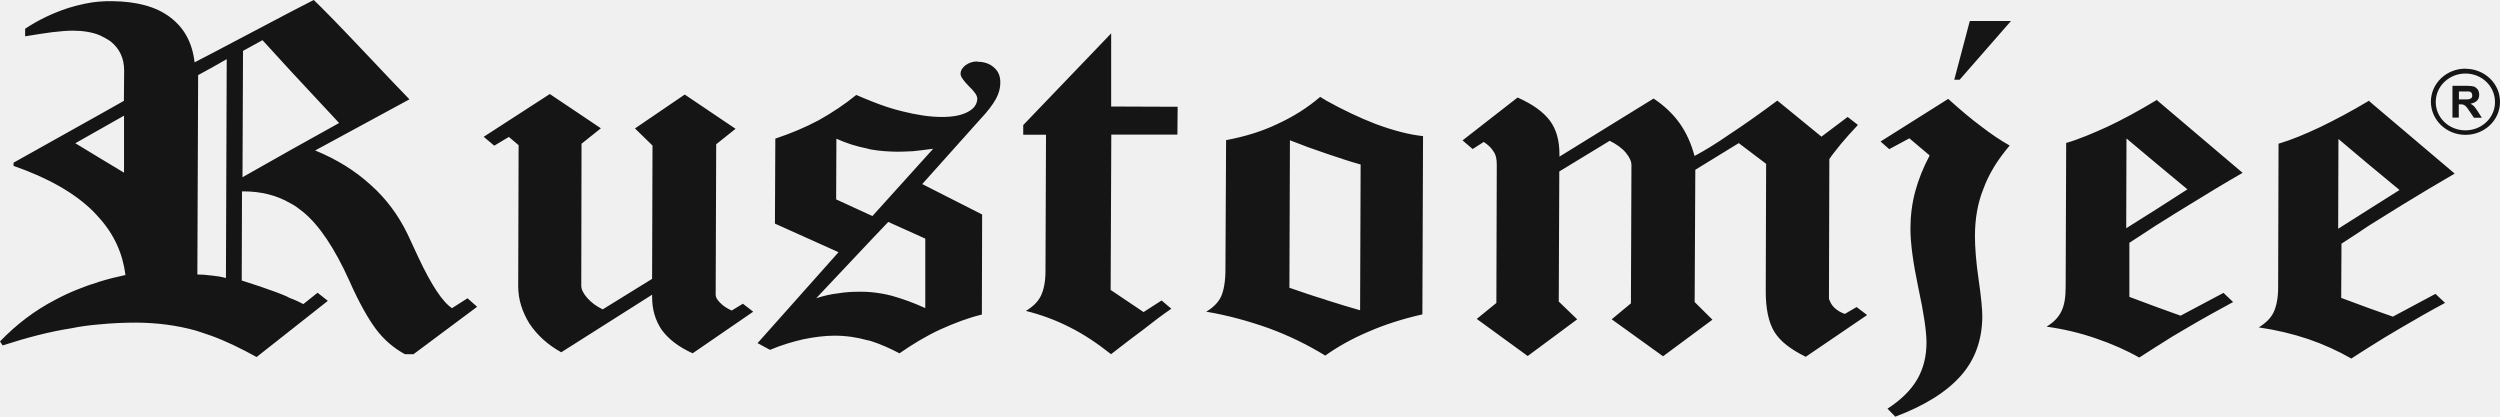
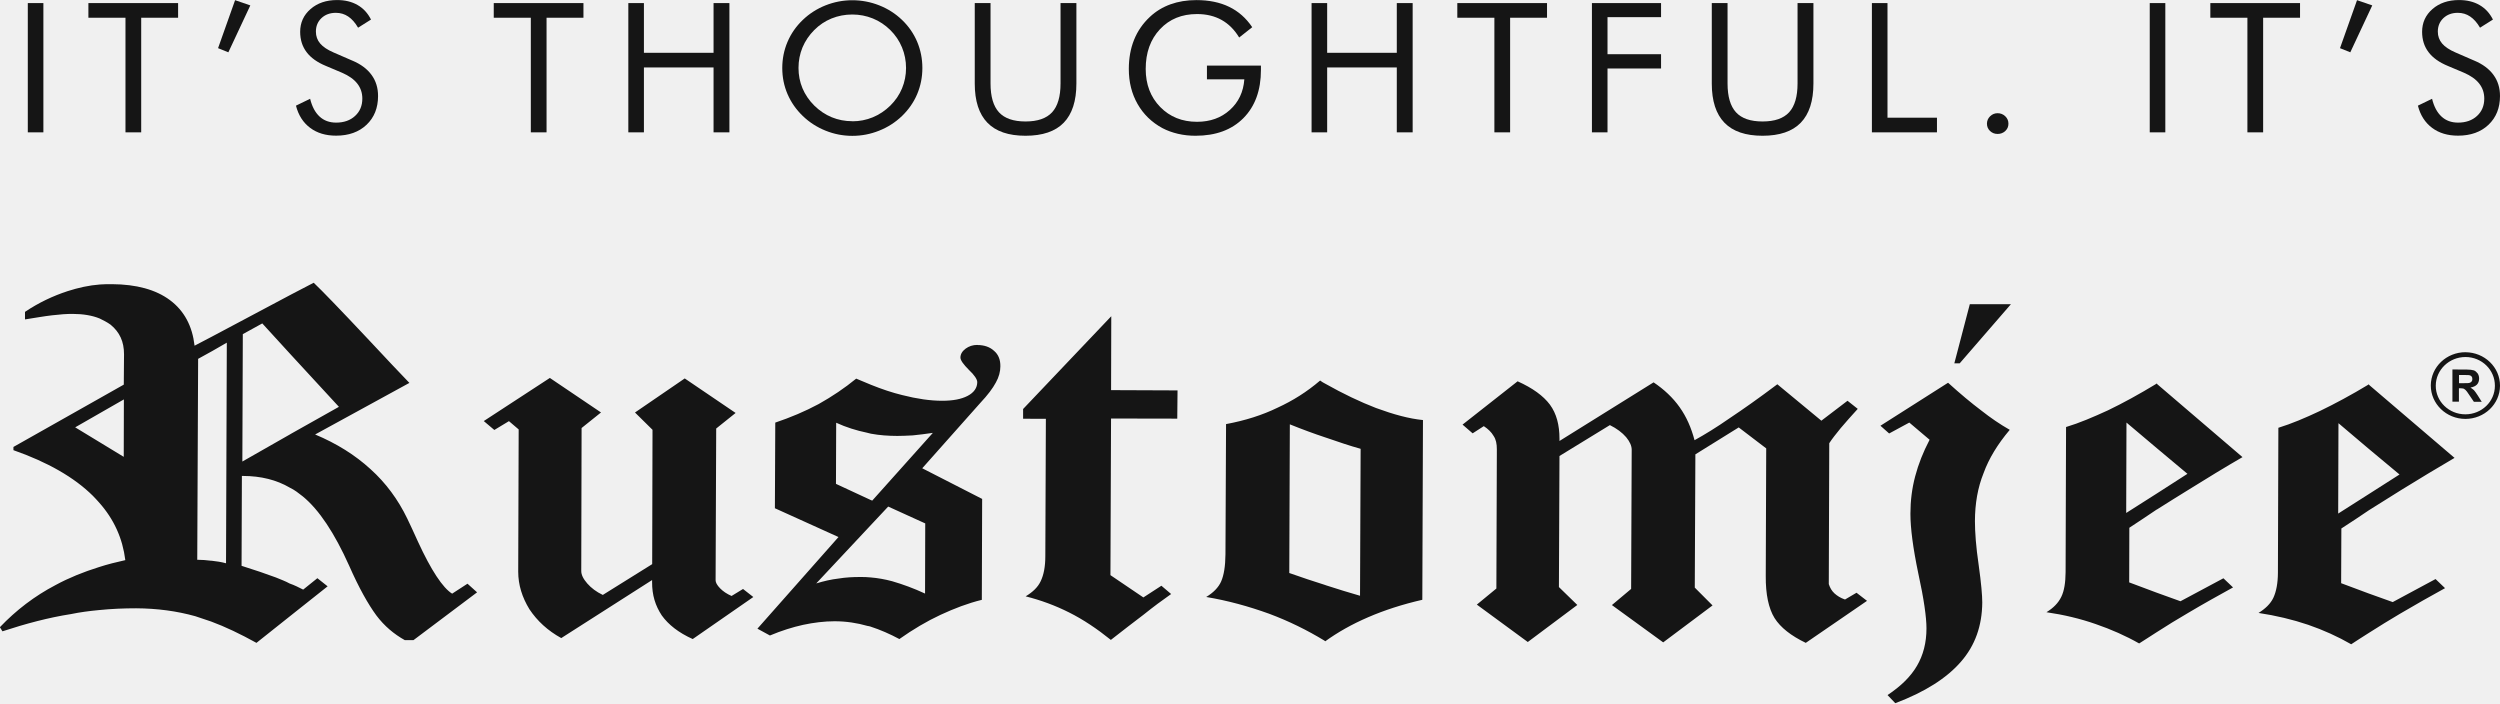
- <svg xmlns="http://www.w3.org/2000/svg" class="ui-header__logo-svg" fill="none" viewBox="0 0 144 24">
-   <path fill="#151515" fill-rule="evenodd" d="M141.642 5.727h.273c.189 0 .303 0 .348-.03.046-.007.076-.03.107-.074.03-.03.03-.074.03-.134 0-.059-.015-.111-.046-.148-.038-.045-.083-.067-.151-.074h-.569v.467l.008-.007ZM64.019 1.907l-5.081 5.297v.556h1.312l-.03 7.849c0 .601-.091 1.068-.266 1.432-.167.349-.47.631-.864.868.865.215 1.699.519 2.502.927.811.401 1.608.935 2.404 1.565.705-.556 1.335-1.024 1.888-1.439.561-.445 1.077-.831 1.585-1.18l-.561-.475-1.039.668-1.896-1.276.038-8.947h3.807l.015-1.602-3.83-.015V1.907h.015ZM50.247 12.441l-.083-.037-2.002-.92.015-3.494c.584.267 1.168.445 1.767.564.084.03.152.037.243.059.5.089 1.001.119 1.517.126.243 0 .531-.015.887-.03.349-.037.736-.082 1.16-.141l-3.496 3.873h-.008Zm3.049 1.306v3.999c-.667-.304-1.282-.527-1.911-.705-.417-.111-.827-.178-1.236-.215-.197-.022-.402-.022-.607-.022-.402 0-.819.015-1.244.089-.432.045-.849.148-1.282.282l3.139-3.331 1.009-1.061 2.139.964h-.008Zm3.003-10.208c-.265 0-.478.074-.675.208-.19.148-.296.312-.296.512 0 .156.174.393.478.705.326.304.485.549.485.705 0 .326-.19.601-.561.786-.371.193-.849.282-1.471.282-.682 0-1.433-.111-2.29-.326-.584-.141-1.168-.334-1.79-.586-.273-.111-.569-.23-.857-.356-.66.534-1.388 1.024-2.161 1.454-.789.423-1.615.764-2.502 1.061l-.023 4.896 3.663 1.647-4.664 5.238.72.386c.667-.282 1.297-.467 1.911-.608.607-.126 1.228-.208 1.812-.208.667 0 1.297.097 1.903.267.053 0 .106.022.167.037.561.178 1.115.423 1.661.712.781-.542 1.585-1.024 2.366-1.38.804-.363 1.585-.66 2.381-.853l.015-5.764-3.45-1.751 3.352-3.746c.409-.43.705-.823.887-1.15.174-.312.258-.631.258-.927.008-.371-.106-.675-.356-.883-.243-.23-.576-.341-.971-.341M78.343 17.872c-.629-.178-1.259-.371-1.934-.586l-.099-.037c-.645-.193-1.335-.43-2.04-.675l.03-8.495c.705.282 1.395.534 2.025.742l.106.037c.675.223 1.304.445 1.941.616l-.03 8.398Zm-2.002-12.115c-.106-.059-.205-.111-.296-.178-.766.653-1.57 1.15-2.457 1.558-.88.423-1.858.727-2.965.935l-.038 7.448c0 .683-.091 1.194-.243 1.543-.152.341-.455.653-.865.89 1.244.208 2.449.542 3.617.957 1.153.423 2.199.942 3.185 1.536l.053.037c.728-.519 1.539-.972 2.48-1.373.933-.408 1.972-.742 3.117-1.002l.038-10.268c-.796-.082-1.699-.319-2.707-.69-.91-.349-1.888-.809-2.927-1.387m36.233-1.172h.311l2.957-3.383h-2.373l-.895 3.383Zm-.349 1.105-3.898 2.456.501.438 1.16-.623 1.168.987c-.372.705-.645 1.38-.834 2.085-.182.682-.273 1.395-.273 2.137 0 .824.151 1.951.455 3.398.318 1.469.47 2.522.47 3.153 0 .831-.19 1.536-.546 2.144-.364.616-.918 1.157-1.699 1.669l.448.46c1.698-.638 2.965-1.432 3.784-2.367.819-.927 1.213-2.055 1.228-3.383 0-.408-.06-1.105-.212-2.144-.152-1.039-.212-1.884-.212-2.507 0-1.002.159-1.914.493-2.738.31-.846.811-1.662 1.509-2.478-.546-.304-1.1-.683-1.646-1.105-.561-.415-1.198-.95-1.903-1.588m22.492 2.322 1.744 1.469 1.767 1.462-1.775 1.12-1.759 1.113.015-5.171.008.007Zm3.117 10.223-1.403-.497-1.563-.579.016-3.123c.561-.356 1.076-.705 1.577-1.039.66-.415 1.282-.801 1.873-1.165 1.047-.645 2.063-1.246 3.071-1.833l-4.921-4.169v-.037c-1.054.631-1.987 1.12-2.829 1.528-.849.401-1.645.734-2.396.957l-.023 8.287c0 .594-.099 1.076-.258 1.417-.167.349-.462.631-.857.875 1.001.148 1.949.371 2.852.675.879.304 1.706.675 2.479 1.12.334-.208.668-.438.986-.631.622-.401 1.229-.764 1.828-1.113.895-.527 1.752-1.016 2.586-1.462l-.554-.519-2.457 1.313-.007-.007Zm-15.349-5.089.015-5.171 1.752 1.469 1.759 1.462-1.759 1.128-1.767 1.113Zm1.767-.193c.652-.408 1.274-.801 1.865-1.157 1.054-.653 2.063-1.261 3.072-1.84l-4.914-4.169-.016-.037c-1.046.631-1.979 1.135-2.828 1.536-.85.386-1.646.727-2.404.95l-.03 8.294c0 .601-.076 1.068-.251 1.41-.167.349-.455.638-.849.875 1.009.141 1.956.371 2.836.675.895.304 1.729.668 2.503 1.105.326-.2.659-.43.985-.631.622-.401 1.214-.764 1.828-1.113.88-.519 1.759-1.002 2.594-1.454l-.554-.527-2.472 1.313-1.38-.497-1.57-.586v-3.116c.561-.356 1.084-.712 1.592-1.039M16.736 8.643l-2.768 1.565.03-7.278 1.122-.616 1.63 1.781 2.783 2.99-2.798 1.558Zm-3.708 7.374c-.296-.082-.569-.119-.834-.148h-.03c-.281-.037-.538-.059-.796-.059l.045-11.484.827-.453.819-.467-.045 12.605.015.007ZM7.136 9.941 5.733 9.096l-1.395-.846 1.403-.794 1.403-.794v3.279h-.008ZM26.056 17.761c-.546-.334-1.213-1.343-1.972-2.967-.258-.564-.463-1.002-.614-1.321-.531-1.091-1.236-2.04-2.123-2.826-.895-.816-1.949-1.469-3.193-1.981l5.43-2.945c-.576-.601-1.35-1.395-2.305-2.419C19.61 1.536 18.541.438 18.071 0l-1.312.675-4.52 2.381-1.031.534c-.129-1.12-.592-1.988-1.418-2.604C8.986.378 7.864.082 6.453.067c-.22 0-.47 0-.69.022C5.134.134 4.512.282 3.913.467 3.056.749 2.245 1.128 1.448 1.654v.438c.607-.096 1.107-.185 1.555-.237.447-.052.857-.089 1.183-.089.599 0 1.137.089 1.562.267.228.111.432.215.629.356.516.423.774.964.774 1.684l-.015 1.736-1.395.786L.781 9.37v.185C2.745 10.238 4.285 11.106 5.354 12.159c.121.126.235.245.356.386.865.957 1.357 2.055 1.517 3.294-.516.111-1.024.237-1.524.393-.88.275-1.721.608-2.495 1.024C2.002 17.879.94 18.688 0 19.667l.152.23c1.335-.43 2.647-.786 3.951-.987.531-.111 1.062-.178 1.593-.223.743-.074 1.456-.104 2.161-.104 1.198.007 2.328.156 3.405.453.288.096.599.193.91.304.819.297 1.676.712 2.609 1.224l1.911-1.506 2.192-1.729-.592-.467-.819.653c-.235-.119-.5-.252-.781-.349-.235-.134-.516-.23-.796-.341-.569-.208-1.228-.438-1.972-.668l.015-5.134h.076c1.016 0 1.919.223 2.692.675.265.126.5.312.736.497.94.764 1.828 2.099 2.669 3.954.569 1.291 1.1 2.218 1.562 2.834.47.616 1.024 1.076 1.646 1.417h.5l3.663-2.73-.554-.49-.895.571.023.007Zm16.092.126c-.273-.119-.493-.267-.667-.445-.182-.178-.258-.334-.258-.46l.03-8.673 1.115-.89-2.927-1.973-2.866 1.951 1.009.987-.023 7.678-2.844 1.758c-.372-.178-.667-.401-.887-.653-.228-.26-.356-.497-.349-.742l.015-8.146 1.115-.89-2.942-1.973-3.807 2.463.607.512.842-.504.561.475-.023 8.131c0 .757.228 1.462.645 2.144.455.675 1.054 1.224 1.835 1.654l5.232-3.316v.111c0 .749.182 1.358.553 1.914.387.527.963.979 1.782 1.35l3.488-2.396-.592-.46-.66.401.015-.007Zm64.132.2c-.273-.089-.455-.215-.606-.349-.159-.148-.25-.312-.326-.527l.022-8.049c.167-.252.395-.527.66-.861.281-.341.614-.705.986-1.105l-.591-.46-1.51 1.135-2.54-2.077c-1.054.786-1.979 1.432-2.745 1.936-.758.527-1.426.935-2.025 1.254-.19-.705-.463-1.328-.857-1.884-.379-.534-.895-1.024-1.502-1.424l-5.422 3.346v-.126c0-.786-.167-1.432-.554-1.951-.379-.504-1.001-.95-1.858-1.328l-3.17 2.47.584.497.637-.408c.25.163.44.341.569.556.144.208.182.453.182.772l-.023 7.946-1.13.92 2.935 2.137 2.851-2.114-1.062-1.024.03-7.493 2.904-1.766c.387.193.713.423.933.69.22.267.319.504.319.712l-.03 7.96-1.107.92 2.958 2.129 2.844-2.107-1.024-1.016.038-7.619 2.502-1.536 1.577 1.194-.022 7.285c-.008 1.061.167 1.862.508 2.411.341.542.955 1.009 1.797 1.417l3.534-2.404-.607-.46-.66.386v.015Zm34.982-11.306V4.941h.804c.205 0 .341.022.44.045.083.037.152.096.22.178.045.082.076.178.076.289 0 .134-.038.26-.129.349-.084.082-.212.141-.372.171.091.045.152.104.205.148.053.059.129.163.22.304l.227.356h-.455l-.273-.401c-.091-.148-.166-.237-.212-.275l-.098-.067c-.046-.022-.114-.03-.205-.03h-.084v.764h-.371l.007.007Zm.751-2.545c.948 0 1.699.734 1.699 1.647 0 .898-.759 1.625-1.706 1.625-.948 0-1.714-.734-1.707-1.64 0-.905.774-1.632 1.707-1.632m.007-.275c1.1 0 1.995.853 1.987 1.914 0 1.053-.902 1.899-1.994 1.892-1.1 0-1.987-.861-1.987-1.914.007-1.053.895-1.899 1.994-1.899" clip-rule="evenodd" />
+ <svg xmlns="http://www.w3.org/2000/svg" width="192" height="54" viewBox="0 0 192 54" fill="none">
+   <g clip-path="url(#clip0_4824_22663)">
+     <path d="M2.135 10.164V0.237H3.332V10.164H2.135Z" fill="#151515" />
+     <path d="M9.637 10.164V1.362H6.789V0.237H13.678V1.362H10.844V10.164H9.633H9.637Z" fill="#151515" />
+     <path d="M16.748 3.695L18.055 0.014L19.224 0.415L17.538 4.017L16.748 3.699V3.695Z" fill="#151515" />
+     <path d="M27.055 4.652C27.71 4.928 28.202 5.295 28.535 5.753C28.868 6.21 29.035 6.748 29.035 7.373C29.035 8.285 28.741 9.022 28.153 9.581C27.565 10.14 26.782 10.419 25.812 10.419C25.018 10.419 24.353 10.22 23.818 9.818C23.283 9.417 22.918 8.851 22.73 8.114L23.818 7.586C23.963 8.187 24.207 8.641 24.544 8.952C24.88 9.263 25.305 9.417 25.812 9.417C26.414 9.417 26.899 9.246 27.271 8.903C27.643 8.561 27.827 8.117 27.827 7.572C27.827 7.129 27.696 6.745 27.437 6.416C27.179 6.088 26.789 5.812 26.265 5.585L25.04 5.068C24.37 4.792 23.871 4.439 23.545 4.003C23.216 3.57 23.053 3.049 23.053 2.445C23.053 1.739 23.318 1.156 23.85 0.695C24.381 0.234 25.061 0.003 25.886 0.003C26.492 0.003 27.016 0.129 27.459 0.384C27.901 0.636 28.245 1.009 28.493 1.502L27.501 2.127C27.278 1.743 27.023 1.456 26.743 1.268C26.463 1.079 26.148 0.985 25.794 0.985C25.344 0.985 24.976 1.121 24.689 1.39C24.402 1.663 24.261 2.008 24.261 2.427C24.261 2.78 24.37 3.084 24.59 3.343C24.809 3.601 25.153 3.828 25.613 4.027L27.051 4.652H27.055Z" fill="#151515" />
+     <path d="M40.767 10.164V1.362H37.92V0.237H44.809V1.362H41.975V10.164H40.764H40.767Z" fill="#151515" />
+     <path d="M48.256 10.164V0.237H49.453V4.055H54.801V0.237H56.019V10.164H54.801V5.18H49.453V10.164H48.256Z" fill="#151515" />
+     <path d="M70.838 5.222C70.838 5.931 70.703 6.602 70.438 7.23C70.172 7.859 69.782 8.418 69.276 8.907C68.766 9.396 68.182 9.773 67.519 10.035C66.857 10.301 66.17 10.433 65.458 10.433C64.746 10.433 64.063 10.301 63.404 10.035C62.745 9.77 62.161 9.396 61.654 8.907C61.141 8.414 60.751 7.852 60.482 7.227C60.213 6.598 60.078 5.931 60.078 5.225C60.078 4.52 60.213 3.846 60.482 3.214C60.751 2.581 61.141 2.022 61.654 1.53C62.157 1.048 62.742 0.674 63.4 0.412C64.063 0.15 64.746 0.018 65.458 0.018C66.17 0.018 66.864 0.15 67.526 0.412C68.189 0.674 68.773 1.048 69.276 1.53C69.786 2.019 70.172 2.578 70.438 3.207C70.703 3.839 70.838 4.509 70.838 5.225V5.222ZM65.458 9.316C66.007 9.316 66.531 9.214 67.031 9.008C67.53 8.802 67.976 8.502 68.376 8.111C68.769 7.723 69.07 7.283 69.276 6.787C69.481 6.294 69.584 5.77 69.584 5.222C69.584 4.674 69.481 4.136 69.272 3.636C69.064 3.133 68.766 2.693 68.373 2.305C67.98 1.918 67.533 1.621 67.034 1.418C66.535 1.216 66.01 1.114 65.454 1.114C64.898 1.114 64.364 1.216 63.864 1.418C63.365 1.621 62.922 1.918 62.536 2.305C62.143 2.7 61.842 3.144 61.633 3.64C61.428 4.136 61.325 4.663 61.325 5.218C61.325 5.774 61.428 6.291 61.629 6.776C61.835 7.265 62.136 7.709 62.532 8.104C62.936 8.502 63.386 8.802 63.878 9.005C64.371 9.207 64.895 9.309 65.451 9.309L65.458 9.316Z" fill="#151515" />
+     <path d="M74.861 0.237H76.073V6.413C76.073 7.415 76.289 8.152 76.721 8.624C77.153 9.095 77.833 9.329 78.761 9.329C79.689 9.329 80.365 9.095 80.801 8.624C81.233 8.152 81.449 7.415 81.449 6.413V0.237H82.667V6.413C82.667 7.754 82.341 8.76 81.693 9.427C81.045 10.094 80.068 10.426 78.761 10.426C77.454 10.426 76.483 10.094 75.835 9.427C75.187 8.76 74.861 7.757 74.861 6.413V0.237Z" fill="#151515" />
+     <path d="M92.689 5.037H96.84V5.368C96.84 6.933 96.391 8.166 95.495 9.071C94.595 9.976 93.37 10.426 91.815 10.426C91.344 10.426 90.894 10.377 90.465 10.276C90.037 10.175 89.64 10.031 89.279 9.843C88.454 9.396 87.816 8.777 87.366 7.988C86.916 7.199 86.693 6.305 86.693 5.299C86.693 4.471 86.828 3.723 87.097 3.056C87.366 2.389 87.77 1.802 88.312 1.296C88.765 0.87 89.293 0.548 89.891 0.332C90.494 0.115 91.156 0.007 91.885 0.007C92.852 0.007 93.692 0.181 94.404 0.527C95.116 0.873 95.704 1.394 96.171 2.089L95.169 2.881C94.807 2.281 94.354 1.83 93.816 1.53C93.274 1.229 92.647 1.079 91.932 1.079C90.763 1.079 89.814 1.467 89.084 2.246C88.354 3.025 87.99 4.041 87.99 5.299C87.99 6.483 88.362 7.454 89.102 8.215C89.842 8.973 90.784 9.354 91.932 9.354C92.941 9.354 93.78 9.053 94.45 8.449C95.123 7.845 95.495 7.059 95.565 6.091H92.693V5.033L92.689 5.037Z" fill="#151515" />
+     <path d="M100.729 10.164V0.237H101.926V4.055H107.274V0.237H108.492V10.164H107.274V5.18H101.926V10.164H100.729Z" fill="#151515" />
+     <path d="M114.769 10.164V1.362H111.922V0.237H118.811V1.362H115.977V10.164H114.766H114.769Z" fill="#151515" />
+     <path d="M122.26 10.164V0.237H127.569V1.317H123.457V4.163H127.569V5.26H123.457V10.164H122.26Z" fill="#151515" />
+     <path d="M131.465 0.237H132.676V6.413C132.676 7.415 132.892 8.152 133.324 8.624C133.756 9.095 134.436 9.329 135.364 9.329C136.292 9.329 136.969 9.095 137.404 8.624C137.836 8.152 138.052 7.415 138.052 6.413V0.237H139.271V6.413C139.271 7.754 138.945 8.76 138.297 9.427C137.649 10.094 136.671 10.426 135.364 10.426C134.057 10.426 133.087 10.094 132.439 9.427C131.791 8.76 131.465 7.757 131.465 6.413V0.237Z" fill="#151515" />
+     <path d="M143.762 10.164V0.237H144.959V9.039H148.759V10.164H143.762Z" fill="#151515" />
+     <path d="M152.598 9.501C152.598 9.281 152.679 9.089 152.839 8.931C152.998 8.774 153.193 8.694 153.416 8.694C153.639 8.694 153.841 8.771 154.004 8.928C154.167 9.085 154.248 9.274 154.248 9.501C154.248 9.728 154.167 9.909 154.007 10.06C153.848 10.21 153.65 10.287 153.416 10.287C153.182 10.287 152.994 10.21 152.835 10.06C152.676 9.909 152.598 9.721 152.598 9.501Z" fill="#151515" />
+     <path d="M165.1 10.164V0.237H166.297V10.164H165.1Z" fill="#151515" />
+     <path d="M172.601 10.164V1.362H169.754V0.237H176.643V1.362H173.809V10.164H172.598H172.601Z" fill="#151515" />
+     <path d="M179.713 3.695L181.02 0.014L182.189 0.415L180.503 4.017L179.713 3.699V3.695Z" fill="#151515" />
+     <path d="M190.02 4.652C190.675 4.928 191.167 5.295 191.5 5.753C191.833 6.21 192 6.748 192 7.373C192 8.285 191.706 9.022 191.118 9.581C190.53 10.14 189.747 10.419 188.777 10.419C187.983 10.419 187.317 10.22 186.783 9.818C186.248 9.417 185.883 8.851 185.695 8.114L186.783 7.586C186.928 8.187 187.172 8.641 187.509 8.952C187.845 9.263 188.27 9.417 188.777 9.417C189.379 9.417 189.864 9.246 190.236 8.903C190.608 8.561 190.792 8.117 190.792 7.572C190.792 7.129 190.661 6.745 190.402 6.416C190.144 6.088 189.754 5.812 189.23 5.585L188.005 5.068C187.335 4.792 186.836 4.439 186.51 4.003C186.181 3.57 186.018 3.049 186.018 2.445C186.018 1.739 186.283 1.156 186.814 0.695C187.346 0.234 188.026 0.003 188.851 0.003C189.457 0.003 189.981 0.129 190.423 0.384C190.866 0.636 191.21 1.009 191.458 1.502L190.466 2.127C190.243 1.743 189.988 1.456 189.708 1.268C189.428 1.079 189.113 0.985 188.759 0.985C188.309 0.985 187.941 1.121 187.654 1.39C187.367 1.663 187.225 2.008 187.225 2.427C187.225 2.78 187.335 3.084 187.555 3.343C187.774 3.601 188.118 3.828 188.578 4.027L190.016 4.652H190.02Z" fill="#151515" />
+     <path fill-rule="evenodd" clip-rule="evenodd" d="M188.856 29.428H189.221C189.472 29.428 189.621 29.428 189.685 29.393C189.745 29.375 189.791 29.344 189.83 29.284C189.865 29.242 189.876 29.18 189.876 29.106C189.876 29.022 189.858 28.956 189.819 28.911C189.759 28.851 189.709 28.82 189.614 28.809C189.575 28.802 189.447 28.799 189.256 28.799H188.852V29.424L188.856 29.428ZM85.346 24.286L78.574 31.412V32.159L80.323 32.166L80.281 42.715C80.281 43.521 80.157 44.154 79.927 44.632C79.707 45.104 79.307 45.477 78.769 45.799C79.927 46.092 81.028 46.494 82.112 47.039C83.189 47.577 84.255 48.293 85.314 49.145C86.256 48.401 87.099 47.765 87.828 47.206C88.576 46.606 89.273 46.089 89.943 45.621L89.195 44.985L87.811 45.883L85.282 44.171L85.328 32.142L90.414 32.152L90.435 29.983L85.331 29.962L85.346 24.276V24.286ZM66.985 38.446L66.872 38.401L64.202 37.161L64.219 32.466C64.995 32.823 65.781 33.064 66.567 33.228C66.684 33.263 66.773 33.284 66.89 33.308C67.552 33.431 68.225 33.476 68.916 33.479C69.238 33.479 69.624 33.462 70.099 33.438C70.566 33.392 71.08 33.326 71.643 33.245L66.985 38.45V38.446ZM71.058 40.203L71.044 45.586C70.173 45.181 69.348 44.88 68.512 44.636C67.959 44.489 67.41 44.391 66.858 44.346C66.596 44.314 66.32 44.314 66.05 44.314C65.512 44.314 64.963 44.339 64.396 44.433C63.823 44.499 63.26 44.632 62.686 44.807L66.876 40.332L68.214 38.904L71.062 40.2L71.058 40.203ZM75.061 26.49C74.71 26.49 74.419 26.588 74.164 26.773C73.906 26.965 73.761 27.196 73.761 27.461C73.761 27.671 73.991 27.982 74.405 28.401C74.841 28.806 75.053 29.141 75.053 29.347C75.053 29.784 74.802 30.151 74.31 30.406C73.814 30.661 73.18 30.779 72.344 30.779C71.437 30.776 70.431 30.633 69.294 30.343C68.519 30.154 67.736 29.892 66.904 29.557C66.543 29.407 66.146 29.242 65.756 29.078C64.874 29.801 63.904 30.454 62.873 31.031C61.818 31.597 60.713 32.061 59.541 32.456L59.512 39.033L64.396 41.244L58.17 48.282L59.13 48.806C60.022 48.432 60.858 48.17 61.673 47.989C62.491 47.814 63.316 47.713 64.088 47.713C64.988 47.713 65.827 47.842 66.631 48.073C66.702 48.073 66.78 48.104 66.851 48.121C67.598 48.363 68.342 48.687 69.071 49.079C70.109 48.345 71.179 47.709 72.231 47.22C73.304 46.724 74.341 46.326 75.404 46.068L75.429 38.317L70.828 35.963L75.301 30.93C75.85 30.346 76.243 29.826 76.481 29.379C76.718 28.96 76.828 28.533 76.828 28.139C76.838 27.639 76.679 27.231 76.35 26.951C76.024 26.644 75.578 26.497 75.061 26.497V26.49ZM104.446 45.753C103.607 45.516 102.767 45.25 101.864 44.961L101.733 44.915C100.88 44.653 99.959 44.335 99.017 44.007L99.059 32.589C99.998 32.969 100.919 33.308 101.765 33.588L101.91 33.636C102.81 33.947 103.649 34.234 104.496 34.468L104.45 45.757L104.446 45.753ZM101.783 29.47C101.638 29.393 101.51 29.323 101.386 29.225C100.362 30.102 99.289 30.772 98.11 31.314C96.945 31.88 95.638 32.295 94.161 32.571L94.115 42.575C94.108 43.49 93.991 44.182 93.785 44.653C93.584 45.114 93.176 45.526 92.635 45.848C94.296 46.124 95.903 46.571 97.465 47.133C98.999 47.706 100.394 48.398 101.712 49.197L101.779 49.25C102.753 48.548 103.83 47.94 105.077 47.402C106.327 46.861 107.712 46.413 109.234 46.064L109.284 32.26C108.218 32.156 107.028 31.831 105.679 31.335C104.464 30.867 103.157 30.245 101.776 29.466L101.783 29.47ZM150.092 27.905H150.503L154.441 23.36H151.282L150.092 27.905ZM149.614 29.393L144.418 32.697L145.087 33.291L146.635 32.453L148.193 33.773C147.698 34.723 147.336 35.631 147.085 36.584C146.84 37.503 146.72 38.464 146.72 39.456C146.72 40.566 146.918 42.086 147.322 44.021C147.754 45.994 147.953 47.406 147.953 48.258C147.953 49.368 147.701 50.319 147.223 51.136C146.745 51.957 146.001 52.69 144.963 53.382L145.558 54.004C147.825 53.151 149.507 52.083 150.602 50.818C151.689 49.575 152.224 48.062 152.238 46.27C152.238 45.729 152.157 44.786 151.962 43.392C151.756 41.998 151.675 40.863 151.675 40.022C151.678 38.673 151.891 37.447 152.337 36.34C152.748 35.208 153.424 34.105 154.349 33.011C153.616 32.596 152.879 32.093 152.153 31.52C151.409 30.961 150.552 30.248 149.61 29.393H149.614ZM179.594 32.501L181.925 34.475L184.283 36.441L181.918 37.95L179.573 39.442L179.594 32.498V32.501ZM183.759 46.239L181.886 45.568L179.8 44.789L179.817 40.587C180.561 40.112 181.255 39.644 181.921 39.194C182.8 38.642 183.635 38.121 184.418 37.629C185.81 36.766 187.17 35.952 188.509 35.166L181.946 29.56L181.939 29.512C180.547 30.353 179.297 31.02 178.167 31.565C177.037 32.1 175.975 32.547 174.979 32.854L174.944 43.993C174.94 44.793 174.816 45.432 174.597 45.904C174.377 46.372 173.977 46.749 173.456 47.074C174.792 47.276 176.063 47.577 177.26 47.982C178.436 48.387 179.538 48.886 180.572 49.48C181.014 49.201 181.457 48.894 181.889 48.632C182.725 48.094 183.533 47.605 184.326 47.133C185.523 46.434 186.667 45.774 187.779 45.17L187.05 44.471L183.763 46.239H183.759ZM163.292 39.4L163.313 32.453L165.65 34.426L167.995 36.389L165.643 37.901L163.292 39.396V39.4ZM165.643 39.134C166.518 38.583 167.351 38.059 168.133 37.58C169.532 36.707 170.885 35.883 172.224 35.107L165.672 29.501L165.654 29.449C164.259 30.297 163.019 30.971 161.886 31.516C160.749 32.037 159.69 32.491 158.673 32.795L158.638 43.937C158.631 44.744 158.535 45.373 158.305 45.841C158.078 46.309 157.699 46.693 157.168 47.018C158.507 47.213 159.771 47.517 160.951 47.929C162.141 48.338 163.256 48.831 164.287 49.417C164.726 49.145 165.169 48.845 165.604 48.572C166.437 48.038 167.223 47.549 168.045 47.074C169.21 46.379 170.393 45.725 171.498 45.114L170.758 44.412L167.46 46.176L165.619 45.512L163.522 44.727L163.533 40.532C164.266 40.056 164.967 39.581 165.636 39.131L165.643 39.134ZM22.303 33.343L18.613 35.446L18.648 25.662L20.143 24.838L22.324 27.224L26.029 31.244L22.303 33.34V33.343ZM17.359 43.259C16.969 43.151 16.601 43.106 16.254 43.064H16.211C15.839 43.018 15.489 42.99 15.149 42.99L15.216 27.559L16.321 26.948L17.419 26.316L17.359 43.259ZM9.503 35.086L7.637 33.951L5.774 32.819L7.644 31.747L9.514 30.675L9.503 35.086ZM34.734 45.6C34.005 45.153 33.112 43.797 32.103 41.607C31.759 40.846 31.487 40.259 31.281 39.833C30.576 38.369 29.631 37.087 28.455 36.029C27.262 34.939 25.852 34.059 24.201 33.368L31.441 29.407C30.679 28.603 29.645 27.535 28.374 26.158C26.142 23.78 24.718 22.306 24.092 21.715L22.342 22.627L16.317 25.83L14.943 26.549C14.77 25.041 14.154 23.874 13.052 23.05C11.965 22.239 10.467 21.834 8.593 21.824C8.299 21.824 7.966 21.824 7.676 21.848C6.84 21.911 6.004 22.099 5.207 22.355C4.067 22.728 2.983 23.238 1.92 23.951V24.531C2.739 24.405 3.401 24.283 3.996 24.216C4.598 24.143 5.136 24.105 5.576 24.108C6.372 24.108 7.091 24.227 7.662 24.464C7.966 24.614 8.239 24.751 8.497 24.939C9.185 25.505 9.528 26.235 9.525 27.21L9.507 29.539L7.64 30.594L1.032 34.325V34.573C3.652 35.491 5.699 36.658 7.13 38.076C7.29 38.244 7.446 38.401 7.608 38.59C8.76 39.882 9.418 41.356 9.624 43.018C8.933 43.172 8.267 43.336 7.591 43.556C6.422 43.923 5.303 44.37 4.269 44.932C2.664 45.771 1.237 46.861 -0.01 48.17L0.189 48.485C1.97 47.901 3.727 47.43 5.455 47.161C6.163 47.014 6.879 46.923 7.573 46.857C8.568 46.756 9.517 46.717 10.46 46.717C12.057 46.728 13.562 46.923 15 47.325C15.39 47.454 15.804 47.587 16.218 47.734C17.306 48.136 18.457 48.687 19.696 49.372L22.243 47.346L25.161 45.03L24.375 44.405L23.284 45.282C22.965 45.121 22.615 44.94 22.246 44.814C21.935 44.639 21.556 44.503 21.187 44.349C20.43 44.07 19.551 43.766 18.552 43.455L18.577 36.553H18.68C20.033 36.557 21.241 36.853 22.268 37.458C22.622 37.625 22.933 37.87 23.256 38.125C24.506 39.148 25.692 40.944 26.815 43.445C27.577 45.177 28.285 46.42 28.898 47.255C29.521 48.087 30.261 48.698 31.087 49.162H31.756L36.64 45.491L35.903 44.828L34.713 45.6H34.734ZM56.187 45.771C55.825 45.614 55.528 45.415 55.301 45.181C55.064 44.936 54.958 44.733 54.958 44.562L55.004 32.91L56.495 31.715L52.588 29.064L48.767 31.68L50.113 33.008L50.088 43.326L46.295 45.691C45.795 45.453 45.406 45.156 45.105 44.814C44.807 44.471 44.63 44.15 44.641 43.818L44.666 32.872L46.157 31.677L42.229 29.026L37.154 32.337L37.965 33.022L39.087 32.344L39.834 32.98L39.799 43.906C39.799 44.919 40.1 45.872 40.656 46.784C41.262 47.695 42.066 48.432 43.104 49.005L50.081 44.548V44.695C50.074 45.705 50.332 46.522 50.825 47.266C51.334 47.975 52.114 48.59 53.201 49.079L57.855 45.851L57.065 45.233L56.183 45.771H56.187ZM141.698 46.043C141.337 45.921 141.096 45.757 140.887 45.572C140.674 45.373 140.55 45.153 140.451 44.859L140.487 34.038C140.703 33.703 141.007 33.322 141.365 32.882C141.744 32.428 142.187 31.942 142.675 31.401L141.889 30.779L139.881 32.309L136.499 29.512C135.093 30.57 133.864 31.436 132.84 32.117C131.827 32.823 130.935 33.368 130.141 33.808C129.89 32.861 129.525 32.019 128.997 31.275C128.487 30.552 127.804 29.906 126.996 29.365L119.768 33.867V33.696C119.768 32.638 119.541 31.768 119.031 31.073C118.528 30.399 117.703 29.801 116.552 29.284L112.323 32.61L113.099 33.28L113.956 32.728C114.289 32.948 114.536 33.182 114.706 33.476C114.894 33.752 114.958 34.08 114.958 34.517L114.922 45.198L113.421 46.434L117.334 49.306L121.138 46.462L119.725 45.086L119.768 35.02L123.639 32.648C124.163 32.907 124.584 33.221 124.889 33.577C125.179 33.93 125.314 34.251 125.314 34.534L125.271 45.229L123.794 46.469L127.733 49.334L131.523 46.497L130.159 45.128L130.205 34.894L133.534 32.826L135.645 34.436L135.61 44.23C135.599 45.649 135.829 46.728 136.286 47.468C136.747 48.198 137.558 48.831 138.684 49.372L143.387 46.145L142.58 45.523L141.701 46.04L141.698 46.043ZM188.346 30.846V28.376L189.419 28.38C189.681 28.38 189.872 28.408 190 28.446C190.117 28.495 190.202 28.579 190.29 28.687C190.358 28.799 190.396 28.921 190.396 29.071C190.396 29.256 190.34 29.424 190.226 29.539C190.12 29.648 189.947 29.728 189.731 29.766C189.844 29.833 189.929 29.903 190.003 29.969C190.074 30.046 190.17 30.186 190.294 30.374L190.595 30.856H189.993L189.628 30.318C189.504 30.123 189.412 30.004 189.355 29.952L189.224 29.854C189.16 29.833 189.068 29.819 188.955 29.819H188.845V30.849H188.349L188.346 30.846ZM189.348 27.419C190.605 27.419 191.615 28.411 191.608 29.63C191.608 30.842 190.591 31.82 189.338 31.82C188.077 31.82 187.057 30.828 187.067 29.616C187.074 28.401 188.098 27.419 189.348 27.419ZM189.352 27.052C190.811 27.059 192.008 28.202 192.001 29.627C191.994 31.041 190.797 32.176 189.338 32.173C187.871 32.169 186.685 31.017 186.685 29.602C186.695 28.188 187.882 27.049 189.352 27.049V27.052Z" fill="#151515" />
+   </g>
+   <defs>
+     <clipPath id="clip0_4824_22663">
+       <rect width="192" height="54" fill="white" />
+     </clipPath>
+   </defs>
</svg>
